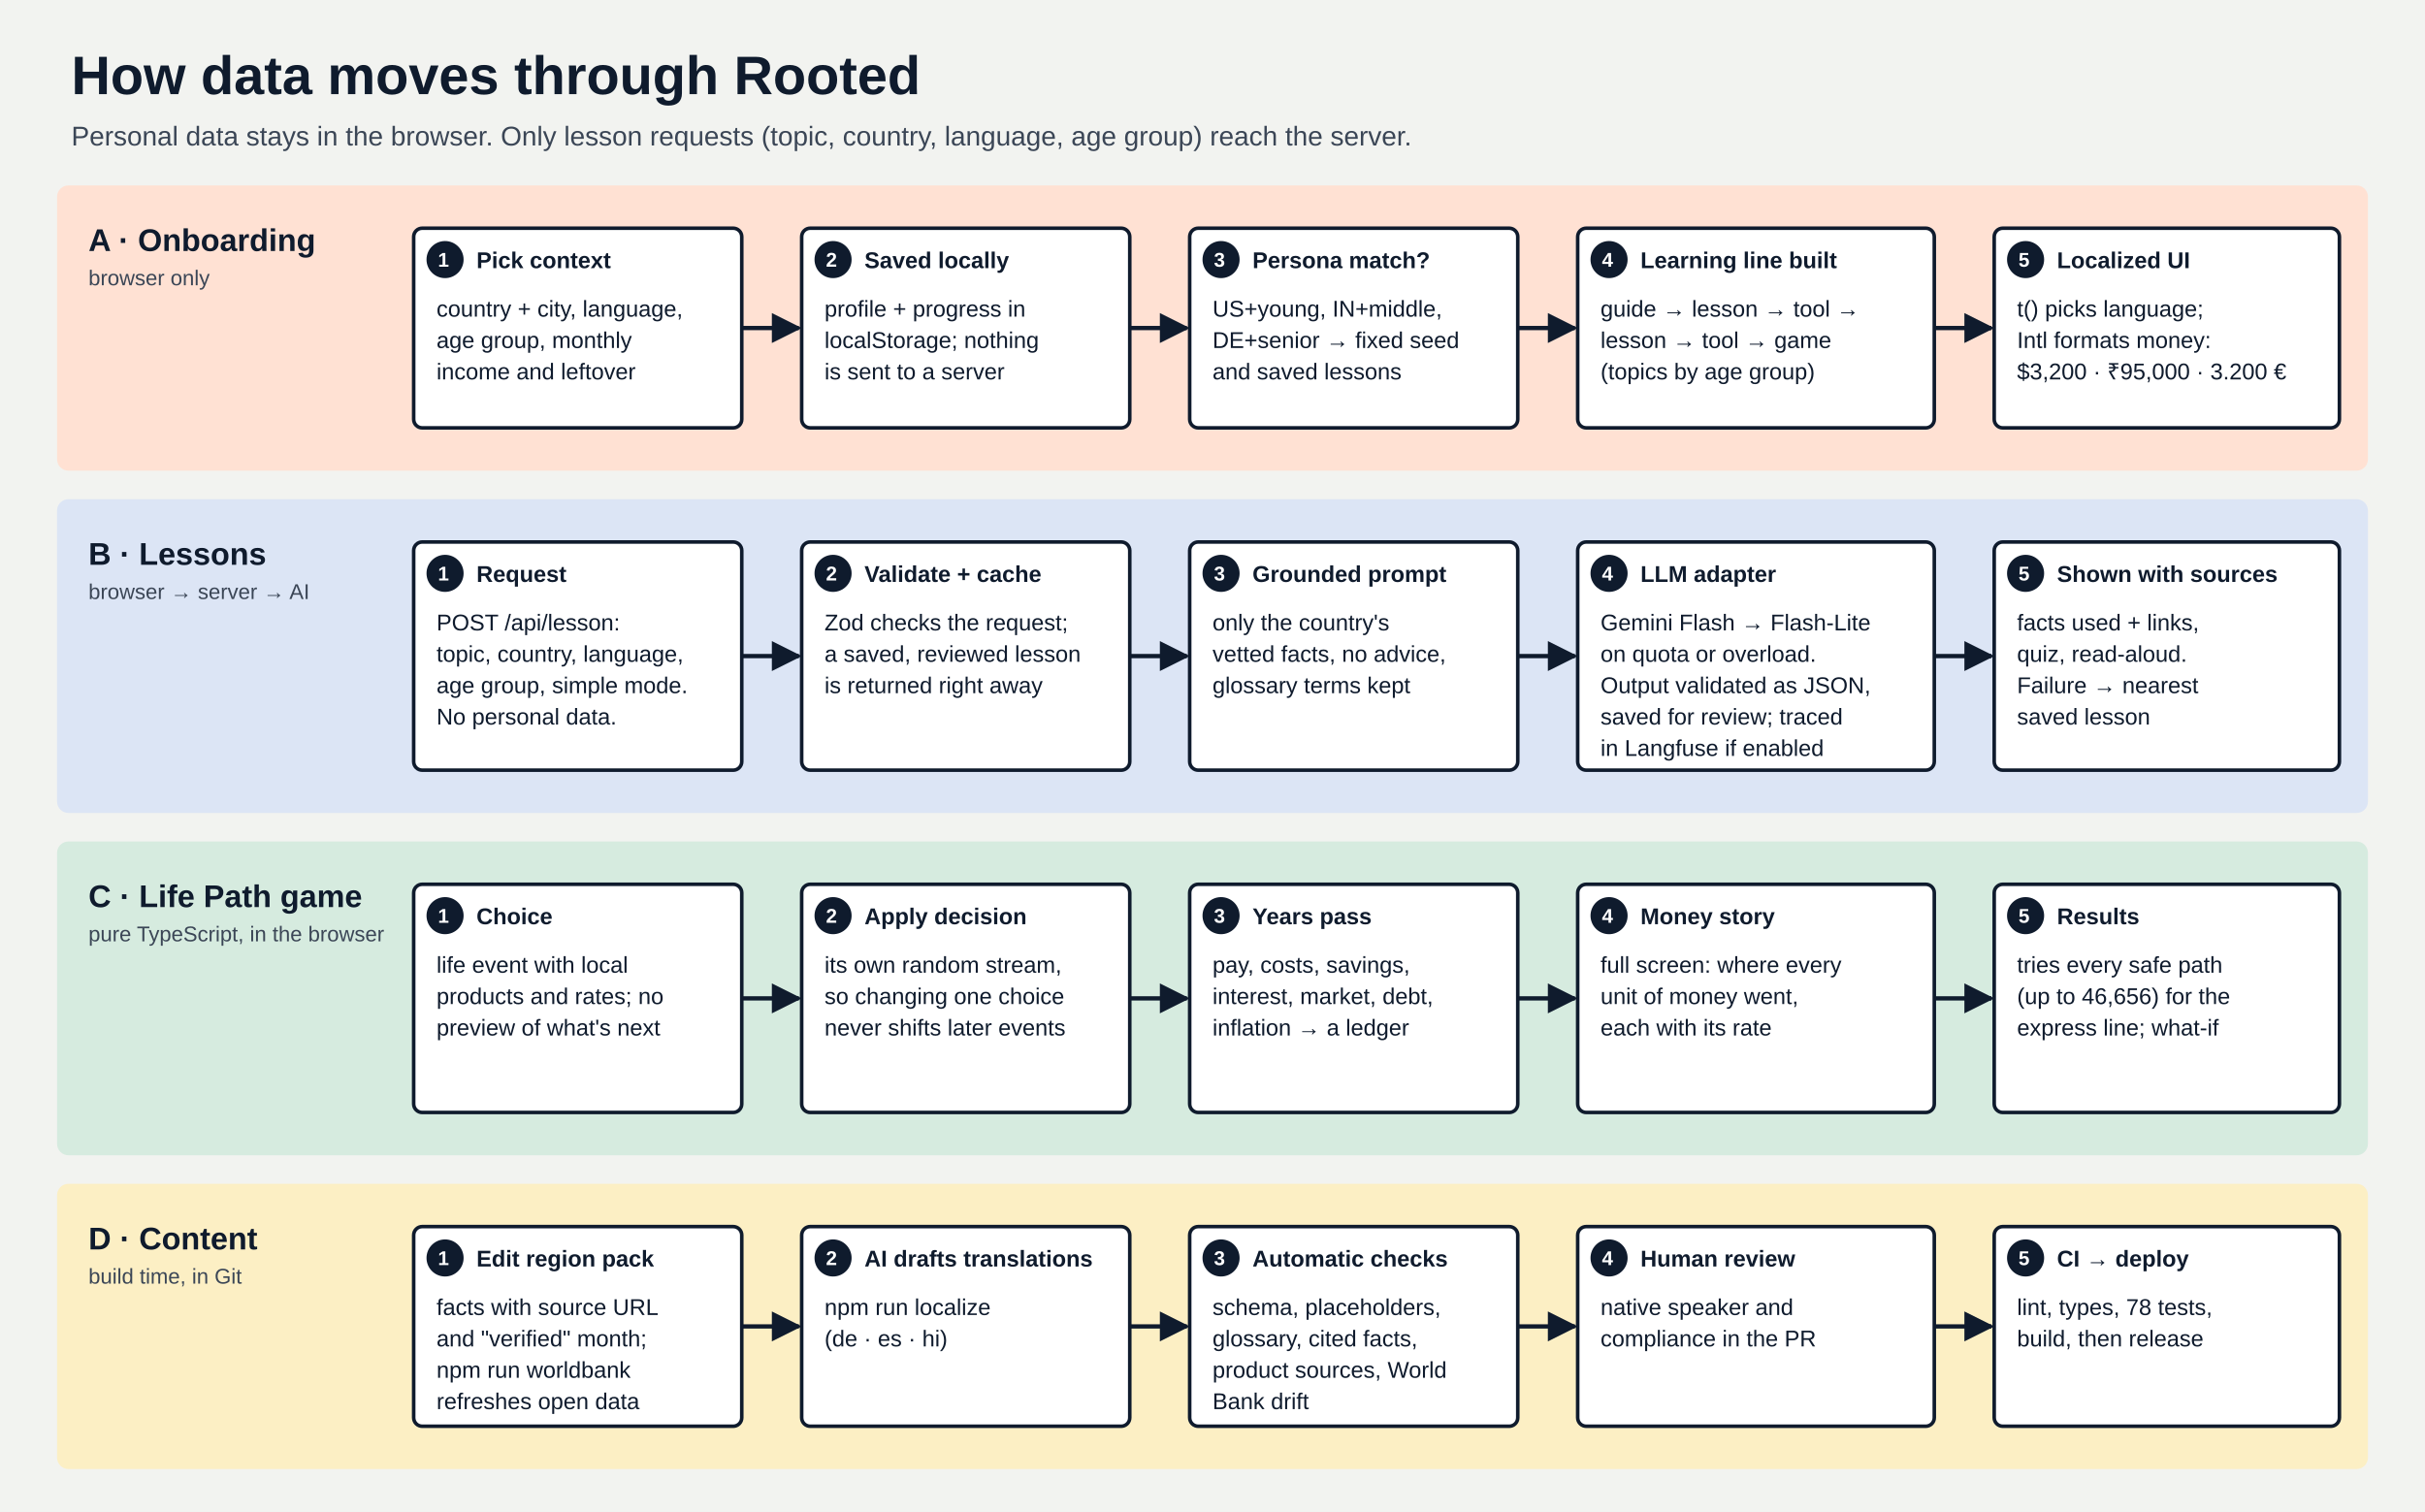
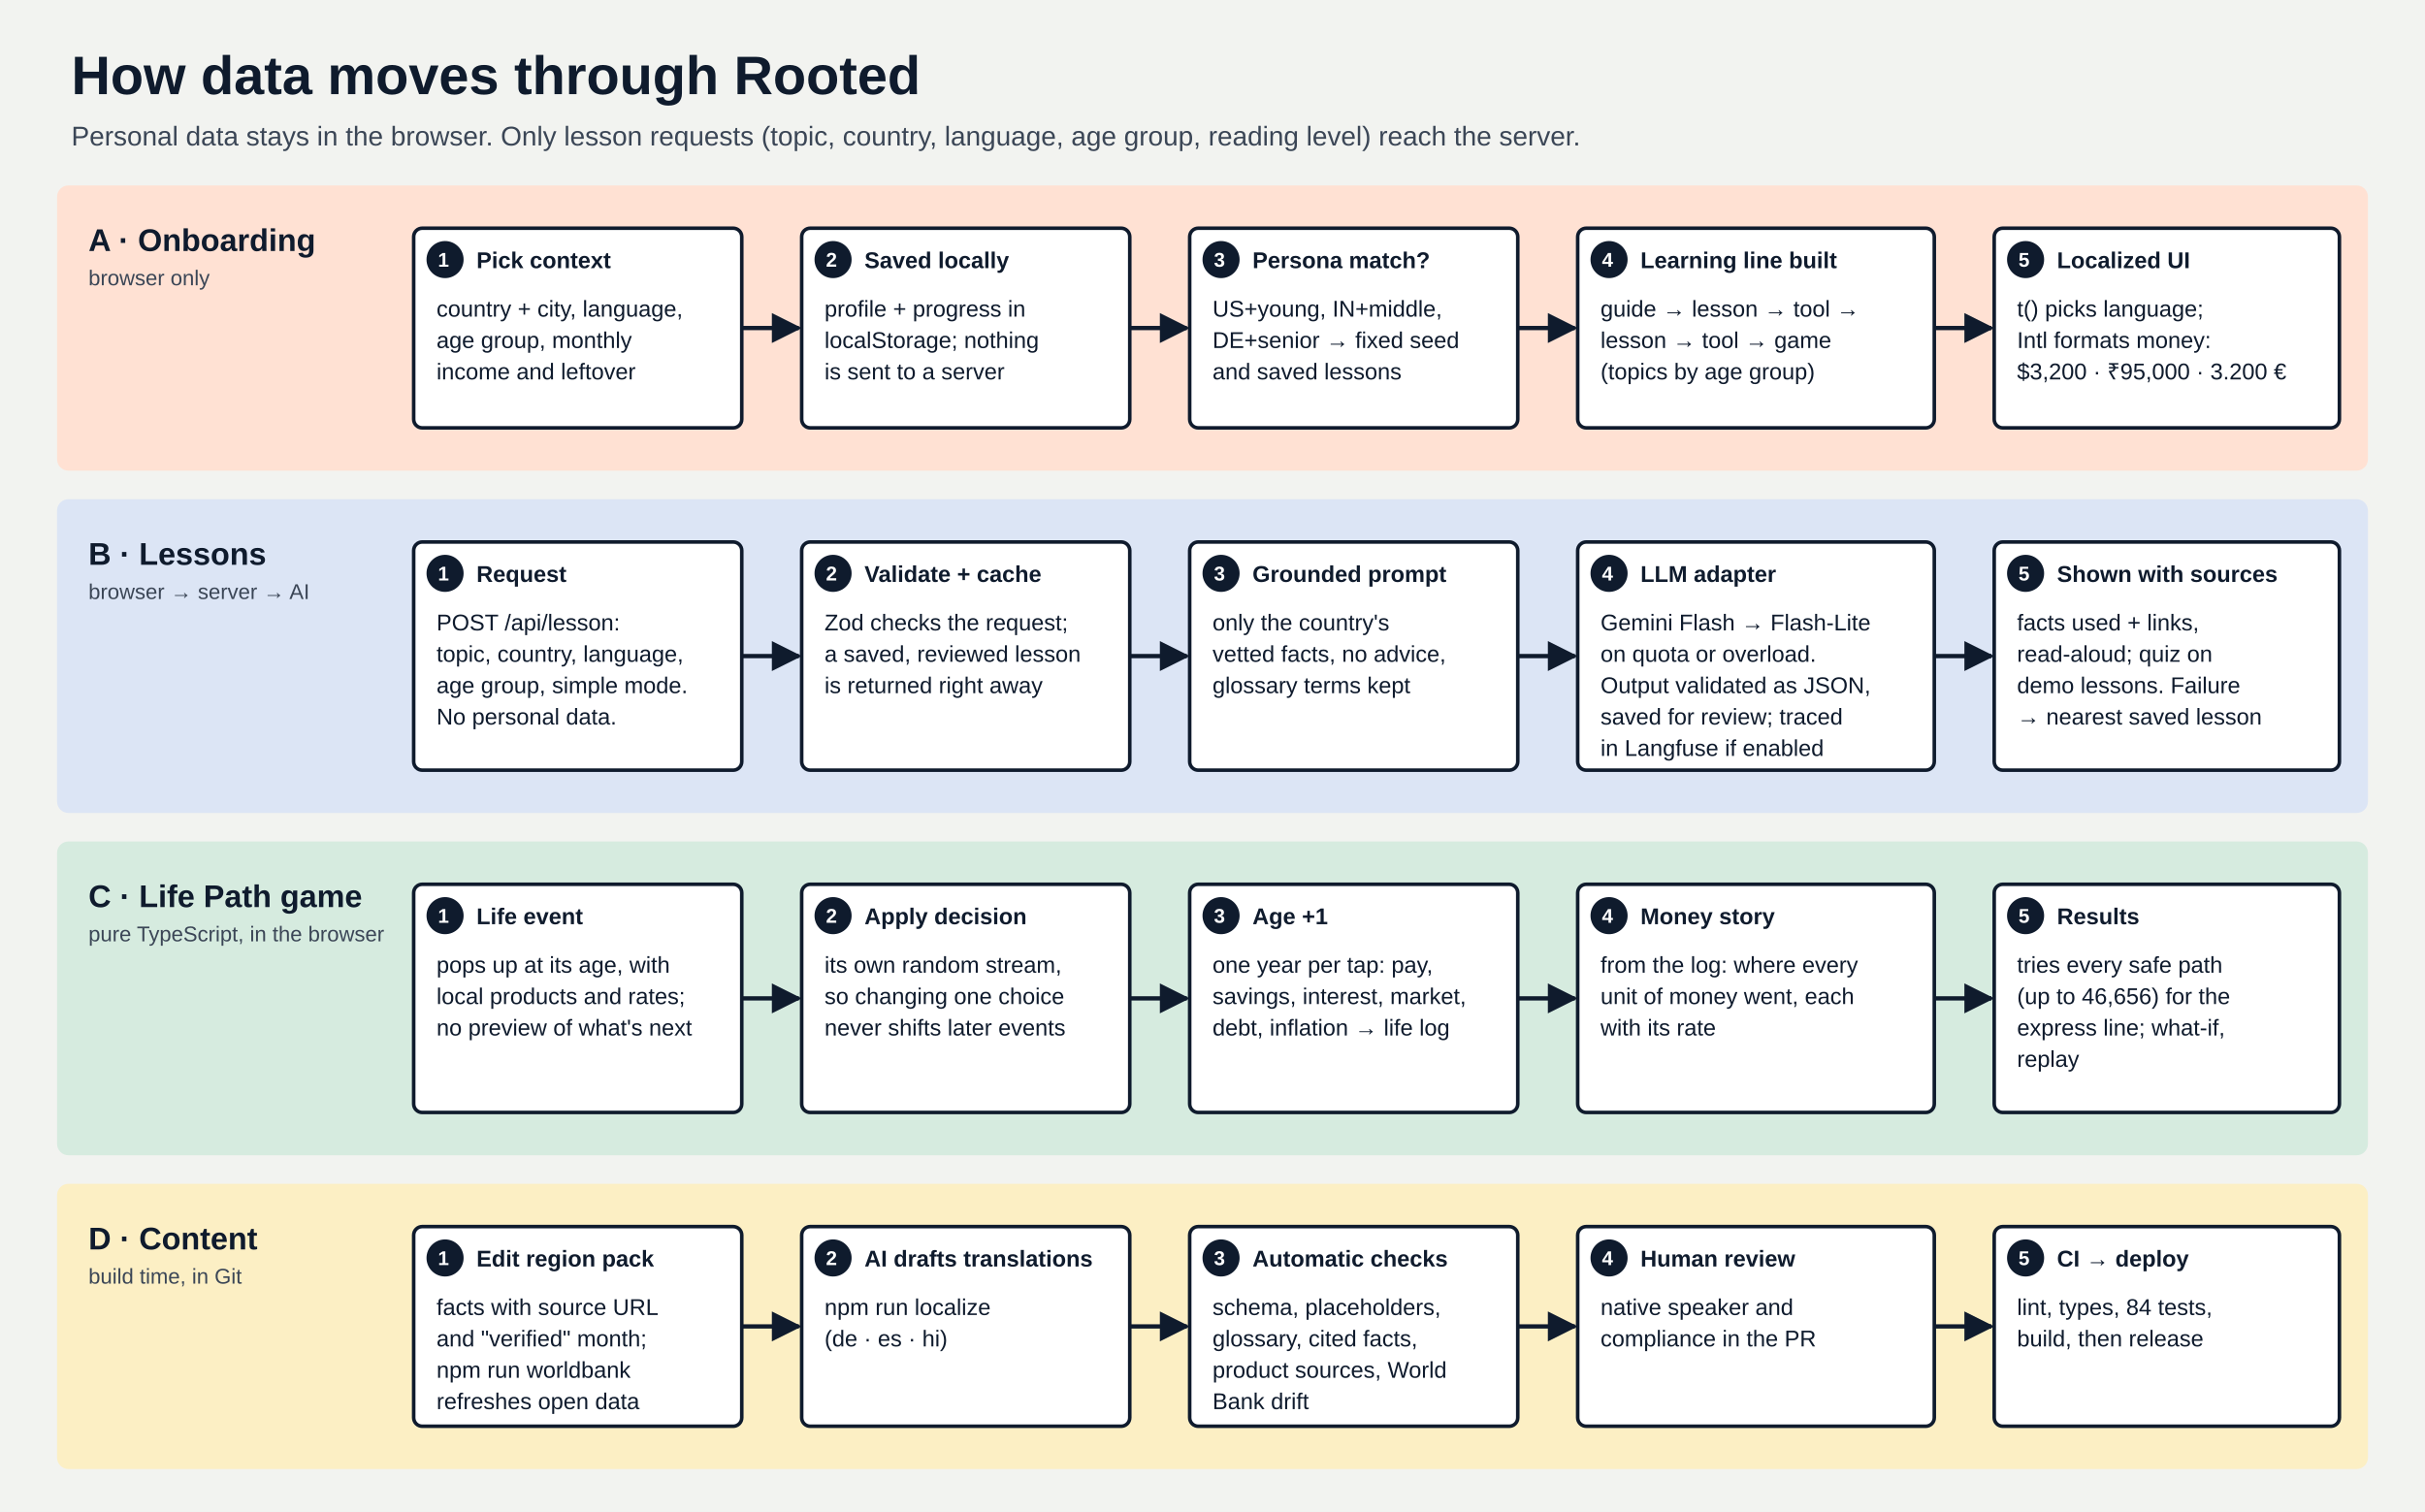
<svg xmlns="http://www.w3.org/2000/svg" viewBox="0 0 1700 1060" width="1700" height="1060" font-family="Atkinson Hyperlegible Next, Atkinson Hyperlegible, Segoe UI, Arial, sans-serif">
  <defs>
    <marker id="a" viewBox="0 0 10 10" refX="9" refY="5" markerWidth="7" markerHeight="7" orient="auto">
      <path d="M0,0 L10,5 L0,10 z" fill="#0F1B2D" />
    </marker>
    <style>
      .lane { font-size: 22px; font-weight: 800; fill: #0F1B2D; }
      .sub { font-size: 15px; fill: #3B4656; }
      .t { font-size: 16px; fill: #0F1B2D; }
      .b { font-weight: 800; }
      .box { fill: #FFFFFF; stroke: #0F1B2D; stroke-width: 2.5; }
      .arrow { stroke: #0F1B2D; stroke-width: 3; fill: none; marker-end: url(#a); }
      .n { font-size: 14px; font-weight: 800; fill: #FFFFFF; }
    </style>
  </defs>
  <rect width="1700" height="1060" fill="#F2F3F0" />
  <text x="50" y="66" font-size="38" font-weight="800" fill="#0F1B2D">How data moves through Rooted</text>
-   <text x="50" y="102" font-size="19" fill="#3B4656">Personal data stays in the browser. Only lesson requests (topic, country, language, age group) reach the server.</text>
+   <text x="50" y="102" font-size="19" fill="#3B4656">Personal data stays in the browser. Only lesson requests (topic, country, language, age group, reading level) reach the server.</text>
  <rect x="40" y="130" width="1620" height="200" rx="8" fill="#FFE1D3" />
  <text x="62" y="176" class="lane">A · Onboarding</text>
  <text x="62" y="200" class="sub">browser only</text>
  <g>
    <rect x="290" y="160" width="230" height="140" rx="6" class="box" />
    <circle cx="312" cy="182" r="13" fill="#0F1B2D" />
    <text x="307" y="187" class="n">1</text>
    <text x="334" y="188" class="t b">Pick context</text>
    <text x="306" y="222" class="t">country + city, language,</text>
    <text x="306" y="244" class="t">age group, monthly</text>
    <text x="306" y="266" class="t">income and leftover</text>
    <path d="M520 230 L560 230" class="arrow" />
    <rect x="562" y="160" width="230" height="140" rx="6" class="box" />
    <circle cx="584" cy="182" r="13" fill="#0F1B2D" />
    <text x="579" y="187" class="n">2</text>
    <text x="606" y="188" class="t b">Saved locally</text>
    <text x="578" y="222" class="t">profile + progress in</text>
    <text x="578" y="244" class="t">localStorage; nothing</text>
    <text x="578" y="266" class="t">is sent to a server</text>
    <path d="M792 230 L832 230" class="arrow" />
    <rect x="834" y="160" width="230" height="140" rx="6" class="box" />
    <circle cx="856" cy="182" r="13" fill="#0F1B2D" />
    <text x="851" y="187" class="n">3</text>
    <text x="878" y="188" class="t b">Persona match?</text>
    <text x="850" y="222" class="t">US+young, IN+middle,</text>
    <text x="850" y="244" class="t">DE+senior → fixed seed</text>
    <text x="850" y="266" class="t">and saved lessons</text>
    <path d="M1064 230 L1104 230" class="arrow" />
    <rect x="1106" y="160" width="250" height="140" rx="6" class="box" />
    <circle cx="1128" cy="182" r="13" fill="#0F1B2D" />
    <text x="1123" y="187" class="n">4</text>
    <text x="1150" y="188" class="t b">Learning line built</text>
    <text x="1122" y="222" class="t">guide → lesson → tool →</text>
    <text x="1122" y="244" class="t">lesson → tool → game</text>
    <text x="1122" y="266" class="t">(topics by age group)</text>
    <path d="M1356 230 L1396 230" class="arrow" />
    <rect x="1398" y="160" width="242" height="140" rx="6" class="box" />
    <circle cx="1420" cy="182" r="13" fill="#0F1B2D" />
    <text x="1415" y="187" class="n">5</text>
    <text x="1442" y="188" class="t b">Localized UI</text>
    <text x="1414" y="222" class="t">t() picks language;</text>
    <text x="1414" y="244" class="t">Intl formats money:</text>
    <text x="1414" y="266" class="t">$3,200 · ₹95,000 · 3.200 €</text>
  </g>
  <rect x="40" y="350" width="1620" height="220" rx="8" fill="#DCE5F5" />
  <text x="62" y="396" class="lane">B · Lessons</text>
  <text x="62" y="420" class="sub">browser → server → AI</text>
  <g>
    <rect x="290" y="380" width="230" height="160" rx="6" class="box" />
    <circle cx="312" cy="402" r="13" fill="#0F1B2D" />
    <text x="307" y="407" class="n">1</text>
    <text x="334" y="408" class="t b">Request</text>
    <text x="306" y="442" class="t">POST /api/lesson:</text>
    <text x="306" y="464" class="t">topic, country, language,</text>
    <text x="306" y="486" class="t">age group, simple mode.</text>
    <text x="306" y="508" class="t">No personal data.</text>
    <path d="M520 460 L560 460" class="arrow" />
    <rect x="562" y="380" width="230" height="160" rx="6" class="box" />
    <circle cx="584" cy="402" r="13" fill="#0F1B2D" />
    <text x="579" y="407" class="n">2</text>
    <text x="606" y="408" class="t b">Validate + cache</text>
    <text x="578" y="442" class="t">Zod checks the request;</text>
    <text x="578" y="464" class="t">a saved, reviewed lesson</text>
    <text x="578" y="486" class="t">is returned right away</text>
    <path d="M792 460 L832 460" class="arrow" />
    <rect x="834" y="380" width="230" height="160" rx="6" class="box" />
    <circle cx="856" cy="402" r="13" fill="#0F1B2D" />
    <text x="851" y="407" class="n">3</text>
    <text x="878" y="408" class="t b">Grounded prompt</text>
    <text x="850" y="442" class="t">only the country's</text>
    <text x="850" y="464" class="t">vetted facts, no advice,</text>
    <text x="850" y="486" class="t">glossary terms kept</text>
    <path d="M1064 460 L1104 460" class="arrow" />
    <rect x="1106" y="380" width="250" height="160" rx="6" class="box" />
    <circle cx="1128" cy="402" r="13" fill="#0F1B2D" />
    <text x="1123" y="407" class="n">4</text>
    <text x="1150" y="408" class="t b">LLM adapter</text>
    <text x="1122" y="442" class="t">Gemini Flash → Flash-Lite</text>
    <text x="1122" y="464" class="t">on quota or overload.</text>
    <text x="1122" y="486" class="t">Output validated as JSON,</text>
    <text x="1122" y="508" class="t">saved for review; traced</text>
    <text x="1122" y="530" class="t">in Langfuse if enabled</text>
    <path d="M1356 460 L1396 460" class="arrow" />
    <rect x="1398" y="380" width="242" height="160" rx="6" class="box" />
    <circle cx="1420" cy="402" r="13" fill="#0F1B2D" />
    <text x="1415" y="407" class="n">5</text>
    <text x="1442" y="408" class="t b">Shown with sources</text>
    <text x="1414" y="442" class="t">facts used + links,</text>
-     <text x="1414" y="464" class="t">quiz, read-aloud.</text>
-     <text x="1414" y="486" class="t">Failure → nearest</text>
-     <text x="1414" y="508" class="t">saved lesson</text>
+     <text x="1414" y="464" class="t">read-aloud; quiz on</text>
+     <text x="1414" y="486" class="t">demo lessons. Failure</text>
+     <text x="1414" y="508" class="t">→ nearest saved lesson</text>
  </g>
  <rect x="40" y="590" width="1620" height="220" rx="8" fill="#D6EBDF" />
  <text x="62" y="636" class="lane">C · Life Path game</text>
  <text x="62" y="660" class="sub">pure TypeScript, in the browser</text>
  <g>
    <rect x="290" y="620" width="230" height="160" rx="6" class="box" />
    <circle cx="312" cy="642" r="13" fill="#0F1B2D" />
    <text x="307" y="647" class="n">1</text>
-     <text x="334" y="648" class="t b">Choice</text>
-     <text x="306" y="682" class="t">life event with local</text>
-     <text x="306" y="704" class="t">products and rates; no</text>
-     <text x="306" y="726" class="t">preview of what's next</text>
+     <text x="334" y="648" class="t b">Life event</text>
+     <text x="306" y="682" class="t">pops up at its age, with</text>
+     <text x="306" y="704" class="t">local products and rates;</text>
+     <text x="306" y="726" class="t">no preview of what's next</text>
    <path d="M520 700 L560 700" class="arrow" />
    <rect x="562" y="620" width="230" height="160" rx="6" class="box" />
    <circle cx="584" cy="642" r="13" fill="#0F1B2D" />
    <text x="579" y="647" class="n">2</text>
    <text x="606" y="648" class="t b">Apply decision</text>
    <text x="578" y="682" class="t">its own random stream,</text>
    <text x="578" y="704" class="t">so changing one choice</text>
    <text x="578" y="726" class="t">never shifts later events</text>
    <path d="M792 700 L832 700" class="arrow" />
    <rect x="834" y="620" width="230" height="160" rx="6" class="box" />
    <circle cx="856" cy="642" r="13" fill="#0F1B2D" />
    <text x="851" y="647" class="n">3</text>
-     <text x="878" y="648" class="t b">Years pass</text>
-     <text x="850" y="682" class="t">pay, costs, savings,</text>
-     <text x="850" y="704" class="t">interest, market, debt,</text>
-     <text x="850" y="726" class="t">inflation → a ledger</text>
+     <text x="878" y="648" class="t b">Age +1</text>
+     <text x="850" y="682" class="t">one year per tap: pay,</text>
+     <text x="850" y="704" class="t">savings, interest, market,</text>
+     <text x="850" y="726" class="t">debt, inflation → life log</text>
    <path d="M1064 700 L1104 700" class="arrow" />
    <rect x="1106" y="620" width="250" height="160" rx="6" class="box" />
    <circle cx="1128" cy="642" r="13" fill="#0F1B2D" />
    <text x="1123" y="647" class="n">4</text>
    <text x="1150" y="648" class="t b">Money story</text>
-     <text x="1122" y="682" class="t">full screen: where every</text>
-     <text x="1122" y="704" class="t">unit of money went,</text>
-     <text x="1122" y="726" class="t">each with its rate</text>
+     <text x="1122" y="682" class="t">from the log: where every</text>
+     <text x="1122" y="704" class="t">unit of money went, each</text>
+     <text x="1122" y="726" class="t">with its rate</text>
    <path d="M1356 700 L1396 700" class="arrow" />
    <rect x="1398" y="620" width="242" height="160" rx="6" class="box" />
    <circle cx="1420" cy="642" r="13" fill="#0F1B2D" />
    <text x="1415" y="647" class="n">5</text>
    <text x="1442" y="648" class="t b">Results</text>
    <text x="1414" y="682" class="t">tries every safe path</text>
    <text x="1414" y="704" class="t">(up to 46,656) for the</text>
-     <text x="1414" y="726" class="t">express line; what-if</text>
+     <text x="1414" y="726" class="t">express line; what-if,</text>
+     <text x="1414" y="748" class="t">replay</text>
  </g>
  <rect x="40" y="830" width="1620" height="200" rx="8" fill="#FCEFC4" />
  <text x="62" y="876" class="lane">D · Content</text>
  <text x="62" y="900" class="sub">build time, in Git</text>
  <g>
    <rect x="290" y="860" width="230" height="140" rx="6" class="box" />
    <circle cx="312" cy="882" r="13" fill="#0F1B2D" />
    <text x="307" y="887" class="n">1</text>
    <text x="334" y="888" class="t b">Edit region pack</text>
    <text x="306" y="922" class="t">facts with source URL</text>
    <text x="306" y="944" class="t">and "verified" month;</text>
    <text x="306" y="966" class="t">npm run worldbank</text>
    <text x="306" y="988" class="t">refreshes open data</text>
    <path d="M520 930 L560 930" class="arrow" />
    <rect x="562" y="860" width="230" height="140" rx="6" class="box" />
    <circle cx="584" cy="882" r="13" fill="#0F1B2D" />
    <text x="579" y="887" class="n">2</text>
    <text x="606" y="888" class="t b">AI drafts translations</text>
    <text x="578" y="922" class="t">npm run localize</text>
    <text x="578" y="944" class="t">(de · es · hi)</text>
    <path d="M792 930 L832 930" class="arrow" />
    <rect x="834" y="860" width="230" height="140" rx="6" class="box" />
    <circle cx="856" cy="882" r="13" fill="#0F1B2D" />
    <text x="851" y="887" class="n">3</text>
    <text x="878" y="888" class="t b">Automatic checks</text>
    <text x="850" y="922" class="t">schema, placeholders,</text>
    <text x="850" y="944" class="t">glossary, cited facts,</text>
    <text x="850" y="966" class="t">product sources, World</text>
    <text x="850" y="988" class="t">Bank drift</text>
    <path d="M1064 930 L1104 930" class="arrow" />
    <rect x="1106" y="860" width="250" height="140" rx="6" class="box" />
    <circle cx="1128" cy="882" r="13" fill="#0F1B2D" />
    <text x="1123" y="887" class="n">4</text>
    <text x="1150" y="888" class="t b">Human review</text>
    <text x="1122" y="922" class="t">native speaker and</text>
    <text x="1122" y="944" class="t">compliance in the PR</text>
    <path d="M1356 930 L1396 930" class="arrow" />
    <rect x="1398" y="860" width="242" height="140" rx="6" class="box" />
    <circle cx="1420" cy="882" r="13" fill="#0F1B2D" />
    <text x="1415" y="887" class="n">5</text>
    <text x="1442" y="888" class="t b">CI → deploy</text>
-     <text x="1414" y="922" class="t">lint, types, 78 tests,</text>
+     <text x="1414" y="922" class="t">lint, types, 84 tests,</text>
    <text x="1414" y="944" class="t">build, then release</text>
  </g>
</svg>
